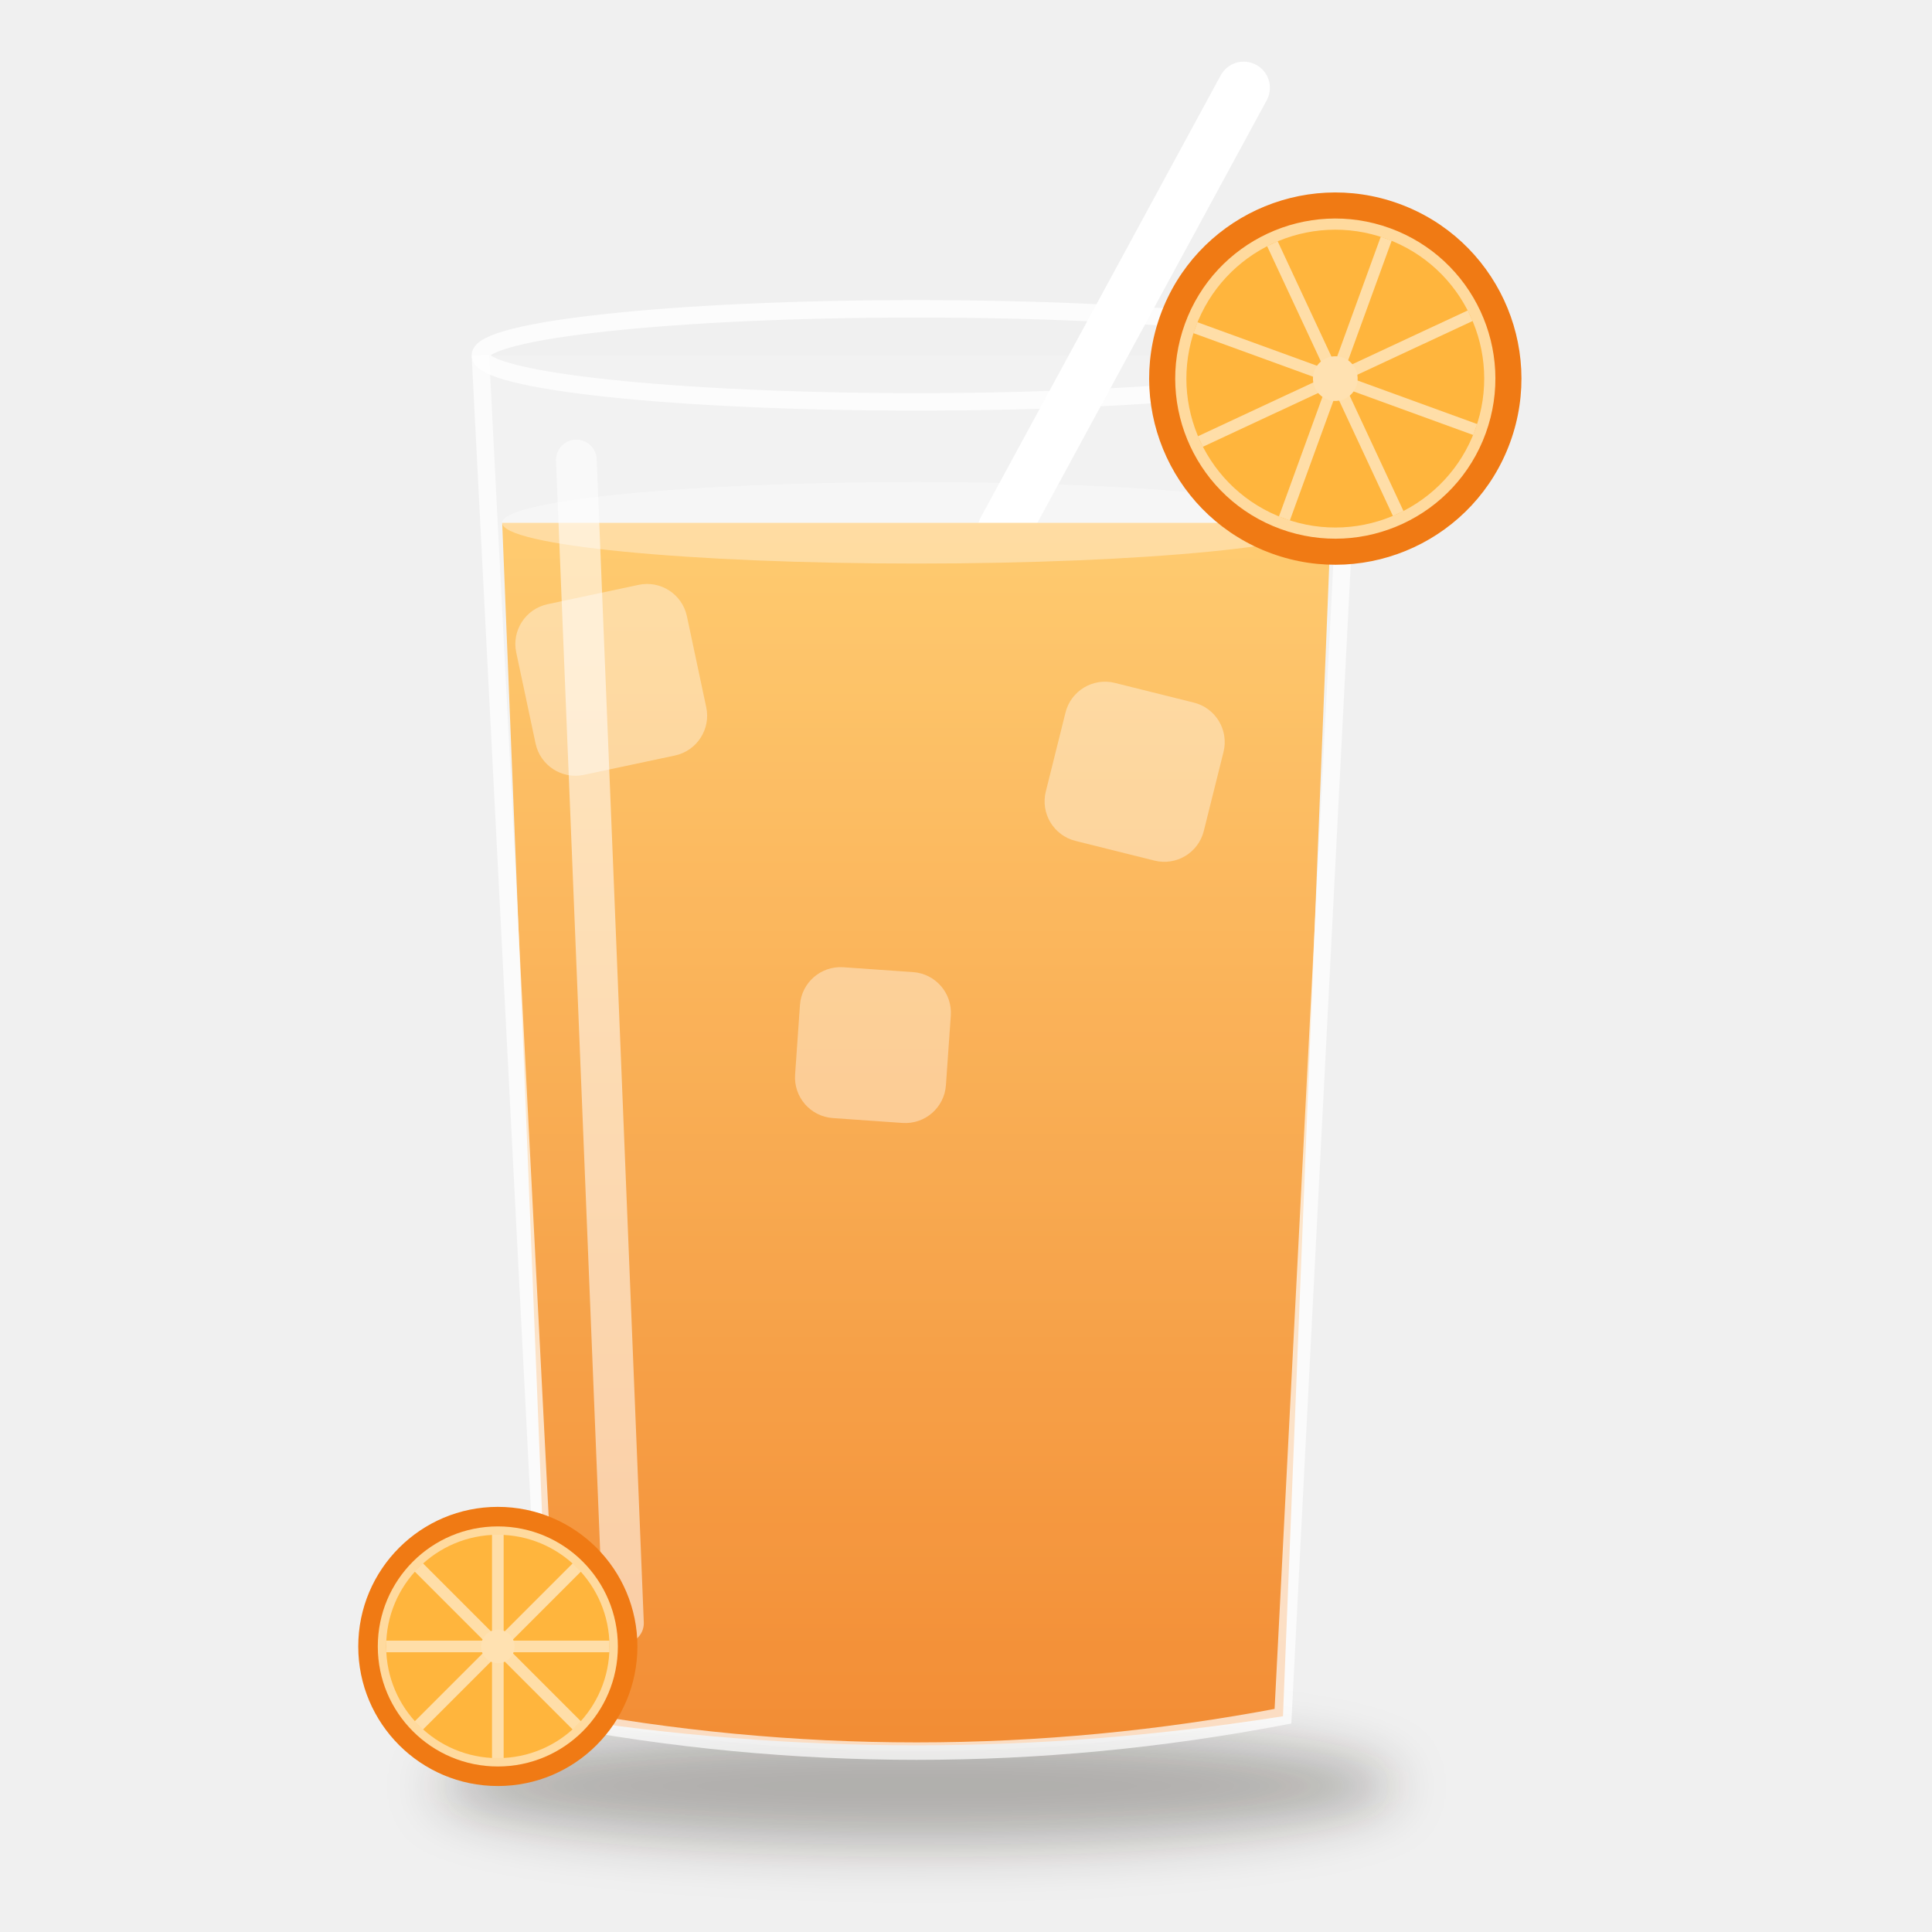
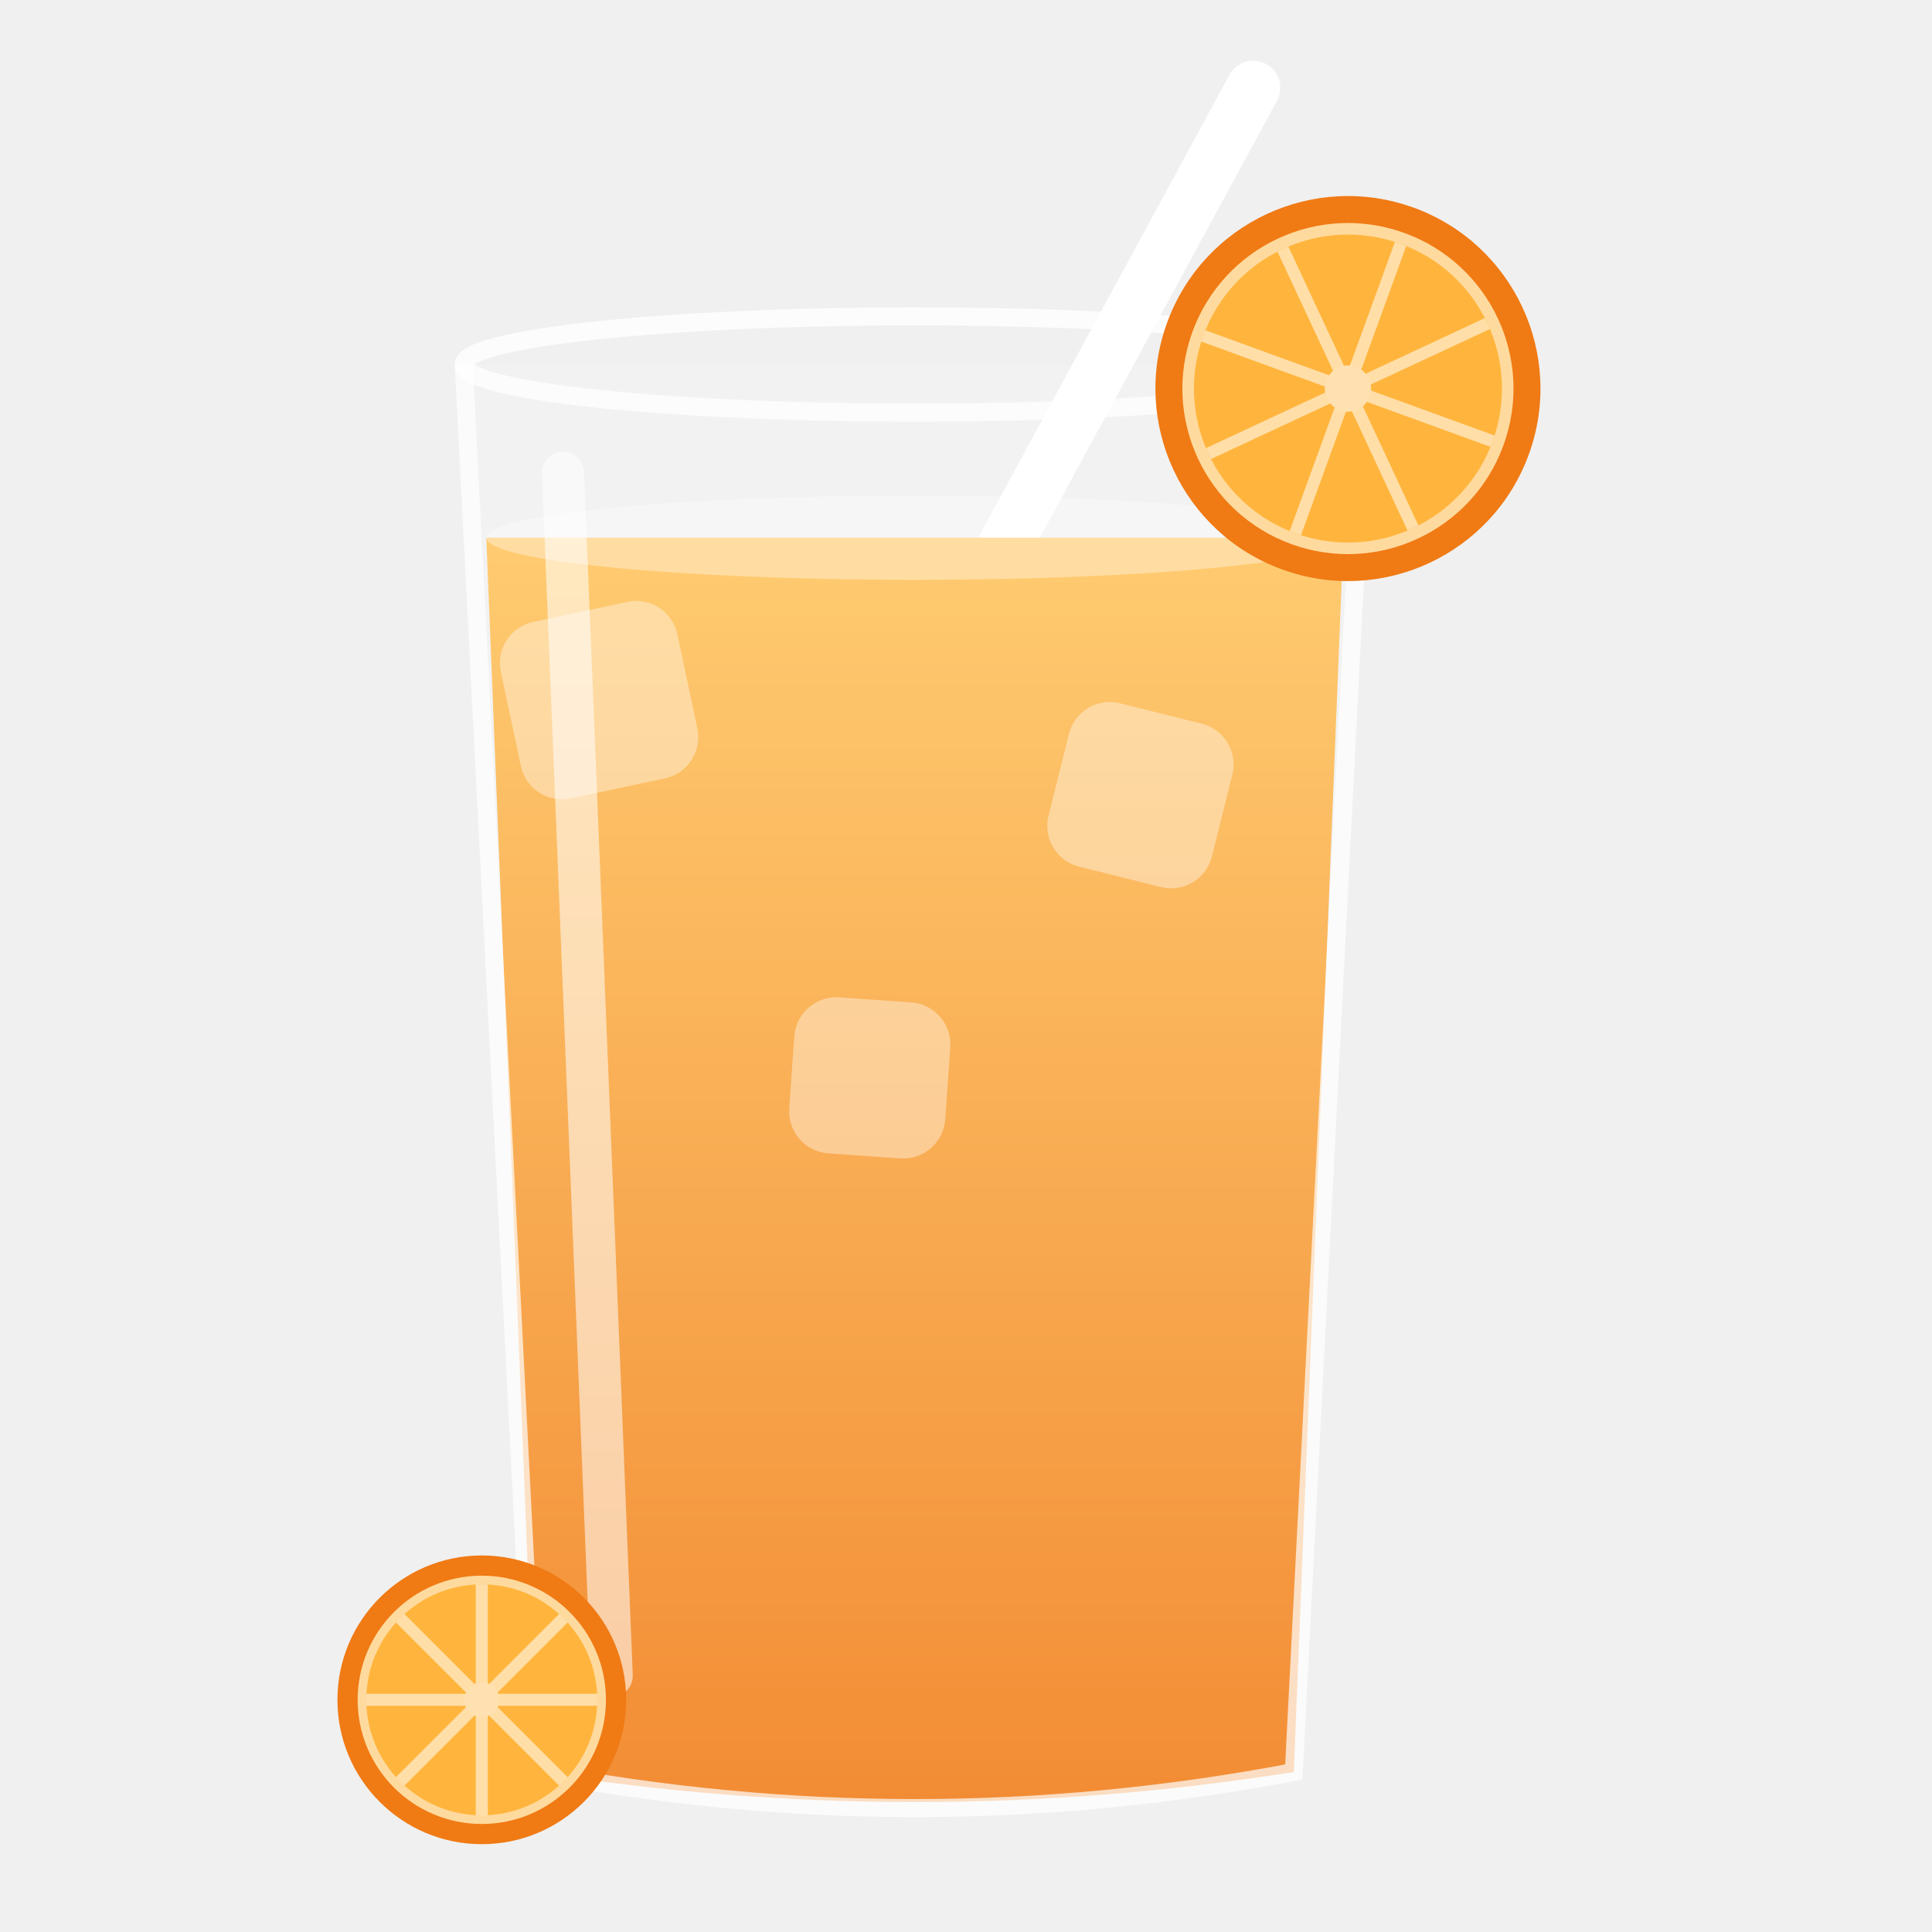
- <svg xmlns="http://www.w3.org/2000/svg" viewBox="42.4 38.9 332.2 332.2">
+ <svg xmlns="http://www.w3.org/2000/svg" viewBox="47.9 39.4 321.2 321.2">
  <defs>
-     <filter id="b97" x="-50%" y="-50%" width="200%" height="200%">
-       <feGaussianBlur stdDeviation="4.5" />
-     </filter>
-     <linearGradient id="g98" x1="0" y1="0" x2="0" y2="1">
+     <linearGradient id="g82" x1="0" y1="0" x2="0" y2="1">
      <stop offset="0" stop-color="#ffc35a" stop-opacity="1" />
      <stop offset="1" stop-color="#f07a14" stop-opacity="1" />
    </linearGradient>
  </defs>
-   <ellipse cx="200" cy="346" rx="82.5" ry="10" fill="#1a120b" opacity="0.3" filter="url(#b97)" />
  <path d="M215 130 L 256.25 54" stroke="#ffffff" stroke-width="9" stroke-linecap="round" />
-   <path d="M128.75 128.8 L 137 334 Q 200 344 263 334 L 271.25 128.8 Z" fill="url(#g98)" />
+   <path d="M128.75 128.8 L 137 334 Q 200 344 263 334 L 271.25 128.8 Z" fill="url(#g82)" />
  <rect x="132.5" y="140.8" width="30" height="30" rx="7" fill="#ffffff" opacity=".38" transform="rotate(-12 147.5 155.8)" />
  <rect x="223.5" y="157.6" width="28" height="28" rx="7" fill="#ffffff" opacity=".38" transform="rotate(14 237.5 171.6)" />
  <rect x="179.5" y="205.6" width="26" height="26" rx="7" fill="#ffffff" opacity=".38" transform="rotate(4 192.5 218.6)" />
  <ellipse cx="200" cy="128.8" rx="71.25" ry="7" fill="#ffffff" opacity=".35" />
  <path d="M125 100 L 137 334 Q 200 346 263 334 L 275 100" fill="#ffffff" fill-opacity=".14" stroke="#ffffff" stroke-opacity=".7" stroke-width="3" />
  <path d="M141.5 118 L 149.6 318" stroke="#fff" stroke-width="7" stroke-linecap="round" opacity=".55" />
  <ellipse cx="200" cy="100" rx="75" ry="8" fill="none" stroke="#fff" stroke-opacity=".8" stroke-width="3" />
  <g transform="translate(272 104) rotate(20)">
    <circle r="32" fill="#f07a14" />
    <circle r="27.52" fill="#ffda9e" />
    <circle r="25.6" fill="#ffb53d" />
    <path d="M0 0 L 25.6 0" stroke="#ffdea8" stroke-width="2" />
    <path d="M0 0 L 18.1 18.1" stroke="#ffdea8" stroke-width="2" />
    <path d="M0 0 L 0 25.6" stroke="#ffdea8" stroke-width="2" />
    <path d="M0 0 L -18.1 18.1" stroke="#ffdea8" stroke-width="2" />
    <path d="M0 0 L -25.6 0" stroke="#ffdea8" stroke-width="2" />
    <path d="M0 0 L -18.1 -18.1" stroke="#ffdea8" stroke-width="2" />
    <path d="M0 0 L 0 -25.6" stroke="#ffdea8" stroke-width="2" />
    <path d="M0 0 L 18.1 -18.1" stroke="#ffdea8" stroke-width="2" />
    <circle r="3.84" fill="#ffe1b1" />
  </g>
  <g transform="translate(128 322) rotate(0)">
    <circle r="24" fill="#f07a14" />
    <circle r="20.64" fill="#ffda9e" />
    <circle r="19.2" fill="#ffb53d" />
    <path d="M0 0 L 19.2 0" stroke="#ffdea8" stroke-width="2" />
    <path d="M0 0 L 13.6 13.6" stroke="#ffdea8" stroke-width="2" />
    <path d="M0 0 L 0 19.2" stroke="#ffdea8" stroke-width="2" />
    <path d="M0 0 L -13.6 13.6" stroke="#ffdea8" stroke-width="2" />
    <path d="M0 0 L -19.2 0" stroke="#ffdea8" stroke-width="2" />
    <path d="M0 0 L -13.6 -13.6" stroke="#ffdea8" stroke-width="2" />
    <path d="M0 0 L 0 -19.2" stroke="#ffdea8" stroke-width="2" />
    <path d="M0 0 L 13.6 -13.6" stroke="#ffdea8" stroke-width="2" />
    <circle r="2.88" fill="#ffe1b1" />
  </g>
</svg>
